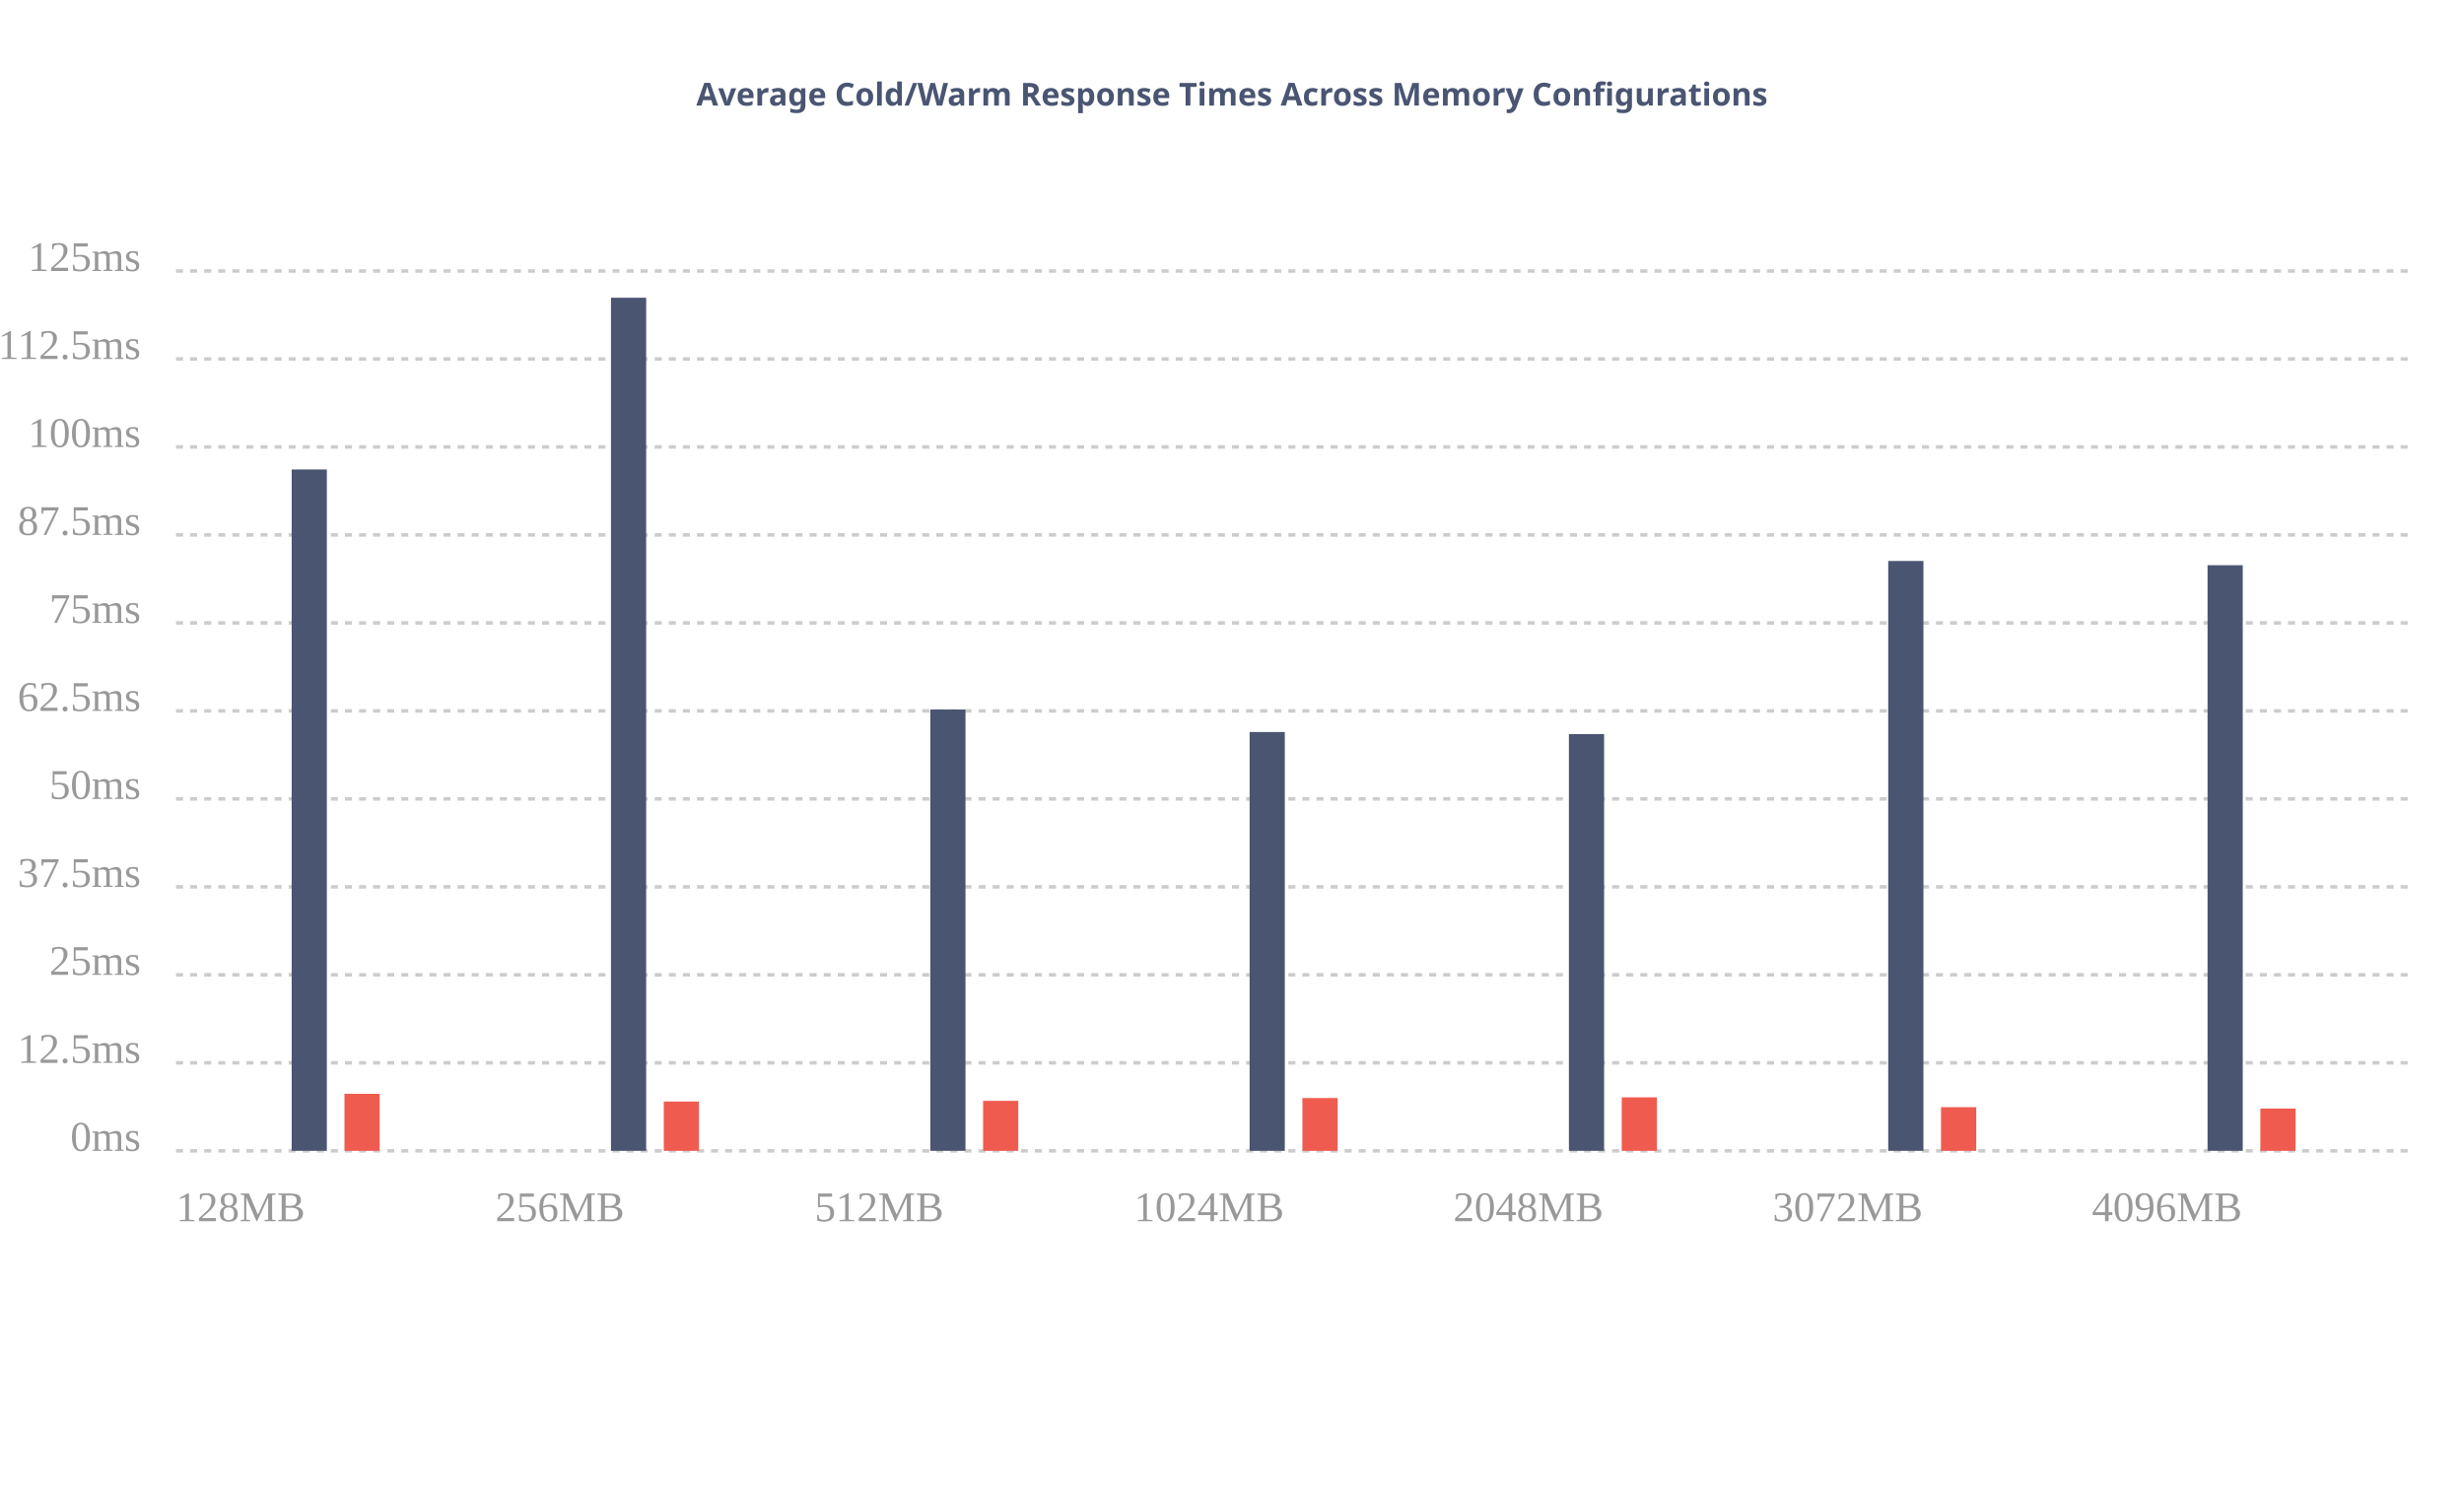
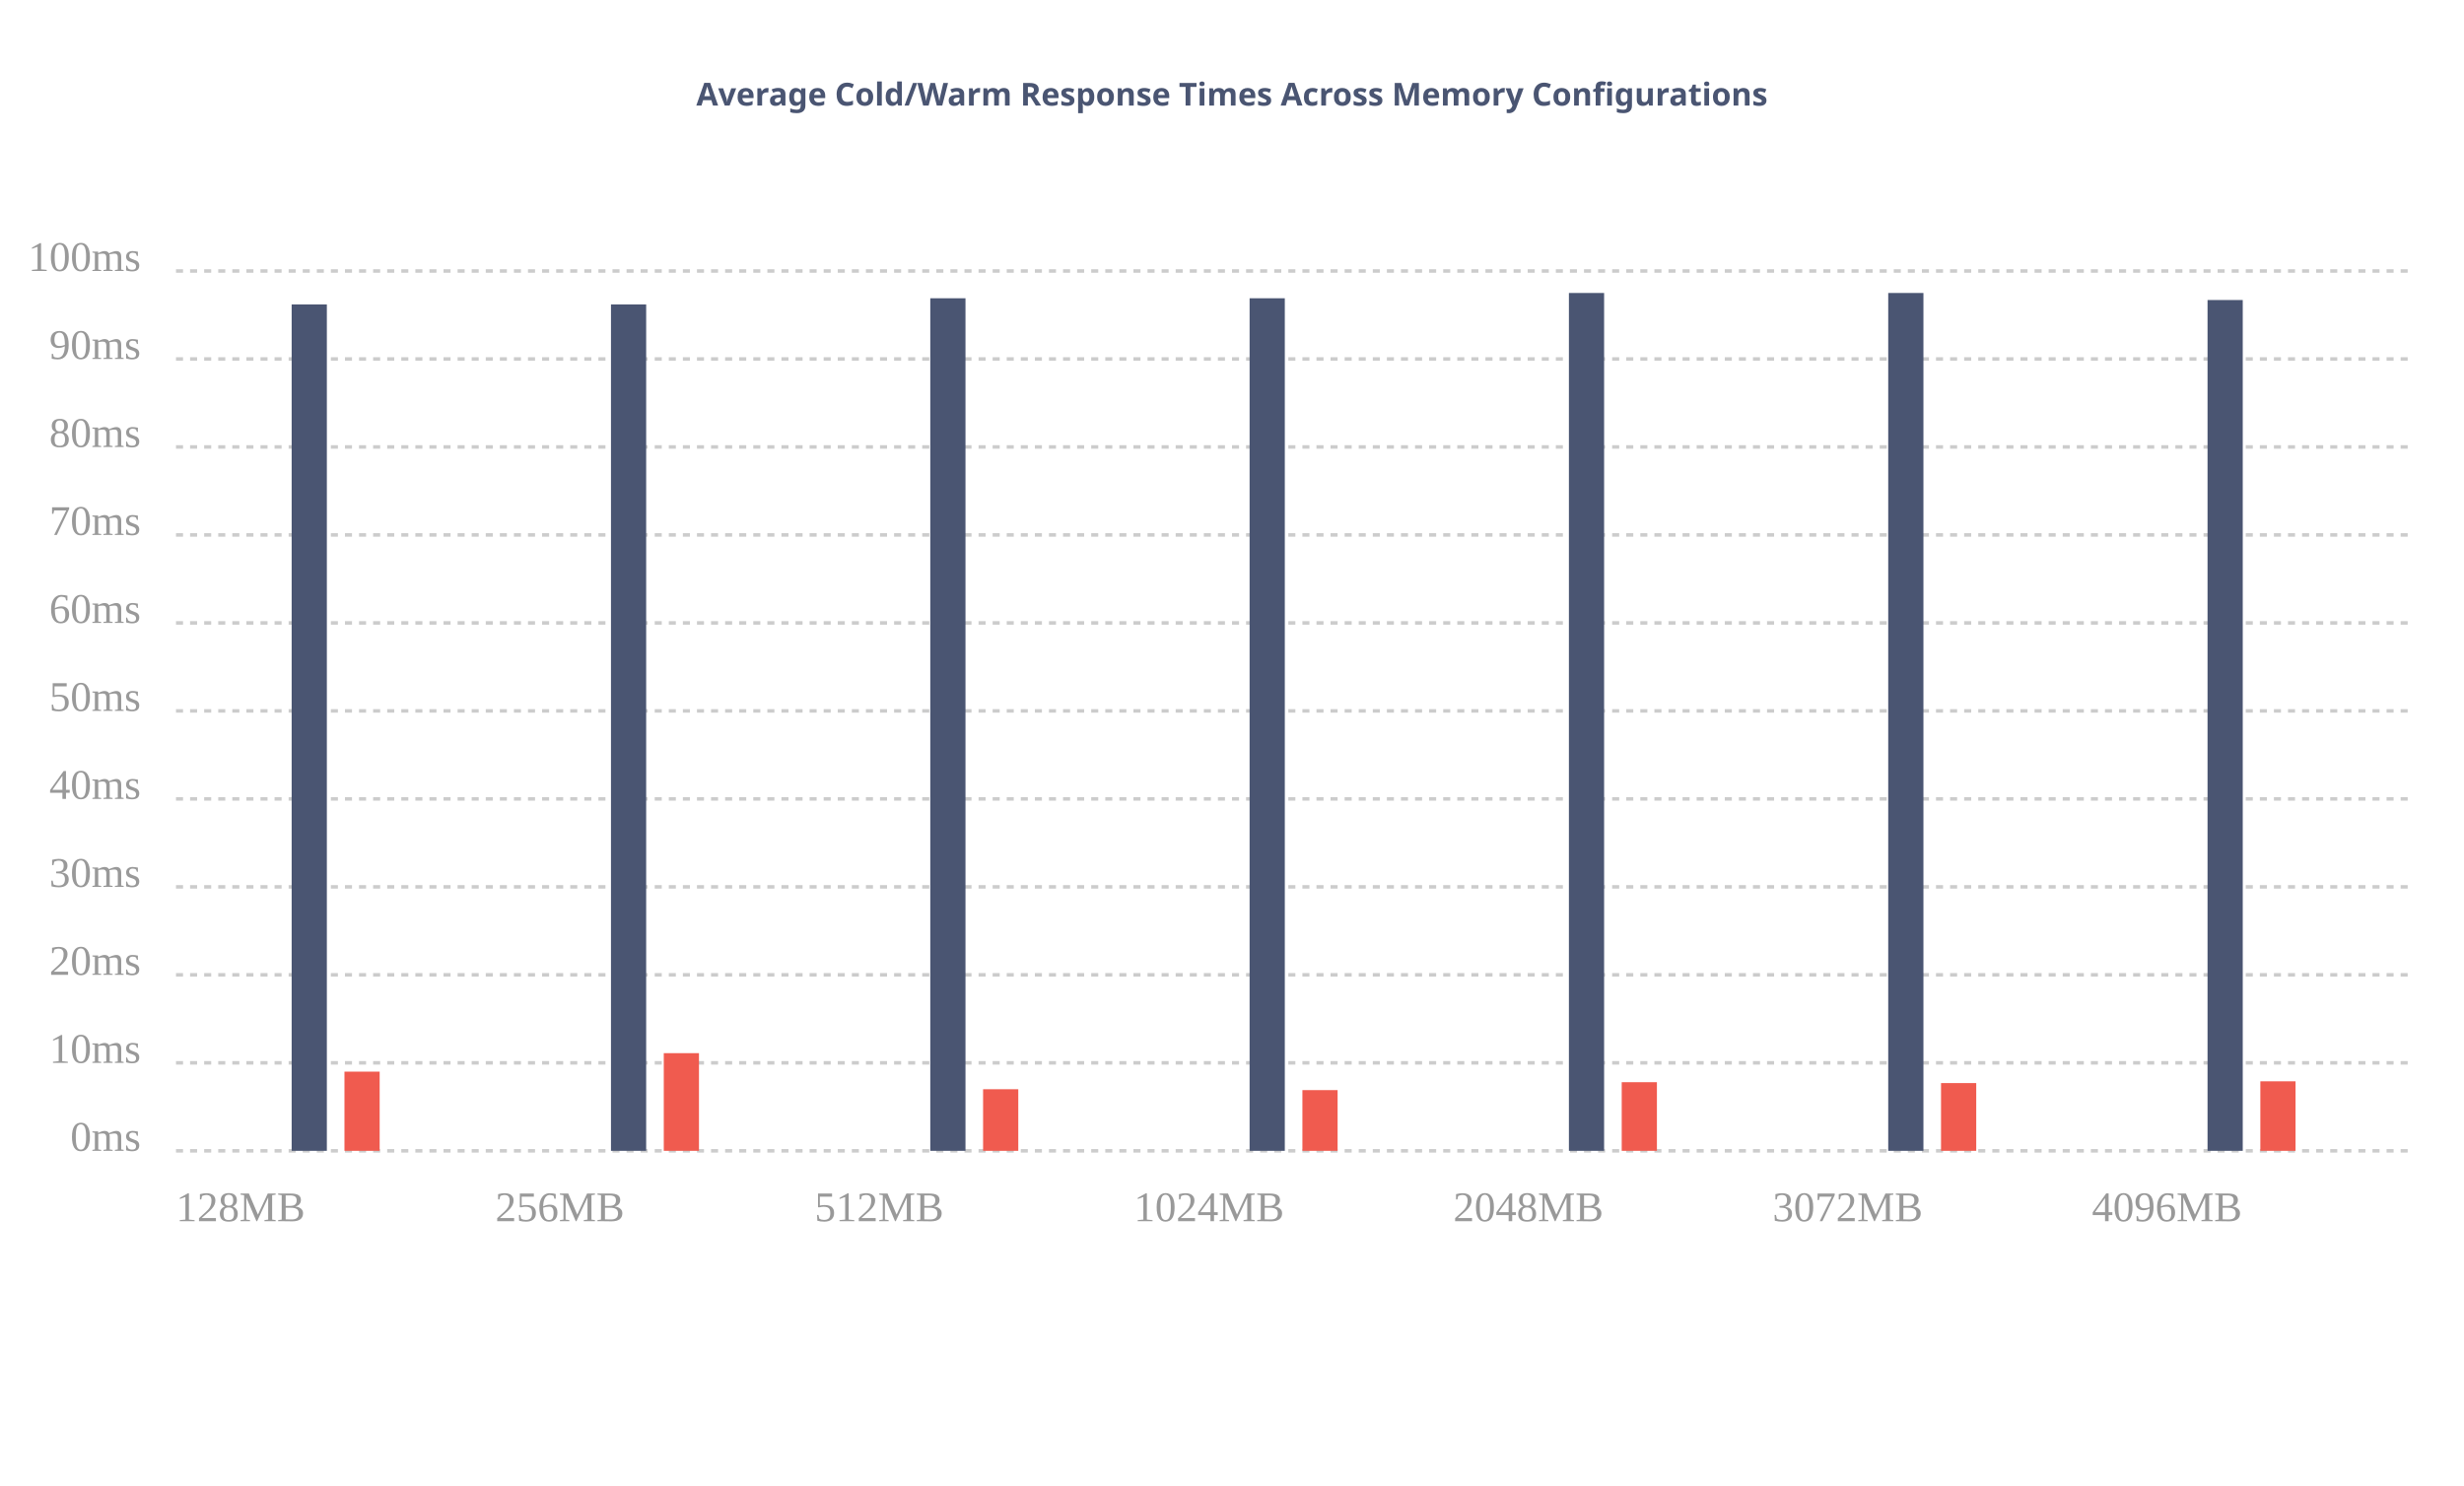
<svg xmlns="http://www.w3.org/2000/svg" xmlns:ns1="http://gionkunz.github.com/chartist-js/ct" width="700" height="422" class="ct-chart-bar">
  <g class="ct-grids" transform="translate(0, 62)">
    <line y1="265" y2="265" x1="50" x2="685" class="ct-grid ct-vertical" style="stroke:rgba(0,0,0,.2);stroke-width:1px;stroke-dasharray:2px" />
    <line y1="240" y2="240" x1="50" x2="685" class="ct-grid ct-vertical" style="stroke:rgba(0,0,0,.2);stroke-width:1px;stroke-dasharray:2px" />
    <line y1="215" y2="215" x1="50" x2="685" class="ct-grid ct-vertical" style="stroke:rgba(0,0,0,.2);stroke-width:1px;stroke-dasharray:2px" />
    <line y1="190" y2="190" x1="50" x2="685" class="ct-grid ct-vertical" style="stroke:rgba(0,0,0,.2);stroke-width:1px;stroke-dasharray:2px" />
    <line y1="165" y2="165" x1="50" x2="685" class="ct-grid ct-vertical" style="stroke:rgba(0,0,0,.2);stroke-width:1px;stroke-dasharray:2px" />
    <line y1="140" y2="140" x1="50" x2="685" class="ct-grid ct-vertical" style="stroke:rgba(0,0,0,.2);stroke-width:1px;stroke-dasharray:2px" />
    <line y1="115" y2="115" x1="50" x2="685" class="ct-grid ct-vertical" style="stroke:rgba(0,0,0,.2);stroke-width:1px;stroke-dasharray:2px" />
    <line y1="90" y2="90" x1="50" x2="685" class="ct-grid ct-vertical" style="stroke:rgba(0,0,0,.2);stroke-width:1px;stroke-dasharray:2px" />
    <line y1="65" y2="65" x1="50" x2="685" class="ct-grid ct-vertical" style="stroke:rgba(0,0,0,.2);stroke-width:1px;stroke-dasharray:2px" />
    <line y1="40" y2="40" x1="50" x2="685" class="ct-grid ct-vertical" style="stroke:rgba(0,0,0,.2);stroke-width:1px;stroke-dasharray:2px" />
    <line y1="15" y2="15" x1="50" x2="685" class="ct-grid ct-vertical" style="stroke:rgba(0,0,0,.2);stroke-width:1px;stroke-dasharray:2px" />
  </g>
  <g transform="translate(0, 62)">
    <g class="ct-series ct-series-a">
-       <line x1="87.857" x2="87.857" y1="265" y2="71.4" class="ct-bar" ns1:value="96.8" style="stroke:#4A5572;fill:none;stroke-width:10px" />
-       <line x1="178.571" x2="178.571" y1="265" y2="22.6" class="ct-bar" ns1:value="121.2" style="stroke:#4A5572;fill:none;stroke-width:10px" />
-       <line x1="269.286" x2="269.286" y1="265" y2="139.6" class="ct-bar" ns1:value="62.7" style="stroke:#4A5572;fill:none;stroke-width:10px" />
-       <line x1="360" x2="360" y1="265" y2="146" class="ct-bar" ns1:value="59.5" style="stroke:#4A5572;fill:none;stroke-width:10px" />
-       <line x1="450.714" x2="450.714" y1="265" y2="146.6" class="ct-bar" ns1:value="59.2" style="stroke:#4A5572;fill:none;stroke-width:10px" />
-       <line x1="541.429" x2="541.429" y1="265" y2="97.4" class="ct-bar" ns1:value="83.8" style="stroke:#4A5572;fill:none;stroke-width:10px" />
-       <line x1="632.143" x2="632.143" y1="265" y2="98.6" class="ct-bar" ns1:value="83.2" style="stroke:#4A5572;fill:none;stroke-width:10px" />
+       <line x1="87.857" x2="87.857" y1="265" y2="24.5" class="ct-bar" ns1:value="96.2" style="stroke:#4A5572;fill:none;stroke-width:10px" />
+       <line x1="178.571" x2="178.571" y1="265" y2="24.5" class="ct-bar" ns1:value="96.2" style="stroke:#4A5572;fill:none;stroke-width:10px" />
+       <line x1="269.286" x2="269.286" y1="265" y2="22.75" class="ct-bar" ns1:value="96.9" style="stroke:#4A5572;fill:none;stroke-width:10px" />
+       <line x1="360" x2="360" y1="265" y2="22.75" class="ct-bar" ns1:value="96.9" style="stroke:#4A5572;fill:none;stroke-width:10px" />
+       <line x1="450.714" x2="450.714" y1="265" y2="21.25" class="ct-bar" ns1:value="97.5" style="stroke:#4A5572;fill:none;stroke-width:10px" />
+       <line x1="541.429" x2="541.429" y1="265" y2="21.25" class="ct-bar" ns1:value="97.5" style="stroke:#4A5572;fill:none;stroke-width:10px" />
+       <line x1="632.143" x2="632.143" y1="265" y2="23.25" class="ct-bar" ns1:value="96.7" style="stroke:#4A5572;fill:none;stroke-width:10px" />
    </g>
    <g class="ct-series ct-series-b">
-       <line x1="102.857" x2="102.857" y1="265" y2="248.8" class="ct-bar" ns1:value="8.1" style="stroke:rgb(240,91,79);fill:none;stroke-width:10px" />
-       <line x1="193.571" x2="193.571" y1="265" y2="251" class="ct-bar" ns1:value="7" style="stroke:rgb(240,91,79);fill:none;stroke-width:10px" />
-       <line x1="284.286" x2="284.286" y1="265" y2="250.8" class="ct-bar" ns1:value="7.1" style="stroke:rgb(240,91,79);fill:none;stroke-width:10px" />
-       <line x1="375" x2="375" y1="265" y2="250" class="ct-bar" ns1:value="7.5" style="stroke:rgb(240,91,79);fill:none;stroke-width:10px" />
-       <line x1="465.714" x2="465.714" y1="265" y2="249.8" class="ct-bar" ns1:value="7.6" style="stroke:rgb(240,91,79);fill:none;stroke-width:10px" />
-       <line x1="556.429" x2="556.429" y1="265" y2="252.6" class="ct-bar" ns1:value="6.2" style="stroke:rgb(240,91,79);fill:none;stroke-width:10px" />
-       <line x1="647.143" x2="647.143" y1="265" y2="253" class="ct-bar" ns1:value="6" style="stroke:rgb(240,91,79);fill:none;stroke-width:10px" />
+       <line x1="102.857" x2="102.857" y1="265" y2="242.5" class="ct-bar" ns1:value="9" style="stroke:rgb(240,91,79);fill:none;stroke-width:10px" />
+       <line x1="193.571" x2="193.571" y1="265" y2="237.25" class="ct-bar" ns1:value="11.1" style="stroke:rgb(240,91,79);fill:none;stroke-width:10px" />
+       <line x1="284.286" x2="284.286" y1="265" y2="247.5" class="ct-bar" ns1:value="7" style="stroke:rgb(240,91,79);fill:none;stroke-width:10px" />
+       <line x1="375" x2="375" y1="265" y2="247.75" class="ct-bar" ns1:value="6.9" style="stroke:rgb(240,91,79);fill:none;stroke-width:10px" />
+       <line x1="465.714" x2="465.714" y1="265" y2="245.5" class="ct-bar" ns1:value="7.8" style="stroke:rgb(240,91,79);fill:none;stroke-width:10px" />
+       <line x1="556.429" x2="556.429" y1="265" y2="245.75" class="ct-bar" ns1:value="7.7" style="stroke:rgb(240,91,79);fill:none;stroke-width:10px" />
+       <line x1="647.143" x2="647.143" y1="265" y2="245.25" class="ct-bar" ns1:value="7.9" style="stroke:rgb(240,91,79);fill:none;stroke-width:10px" />
    </g>
  </g>
  <g class="ct-labels" transform="translate(0, 62)">
    <text x="50" y="285" width="90.714" height="20" class="ct-label ct-horizontal ct-end" style="text-anchor:start;text-align:left;justify-content:center;display:block;fill:rgba(0,0,0,.4);color:rgba(0,0,0,.4);font-size:12px;line-height:1">128MB</text>
    <text x="140.714" y="285" width="90.714" height="20" class="ct-label ct-horizontal ct-end" style="text-anchor:start;text-align:left;justify-content:center;display:block;fill:rgba(0,0,0,.4);color:rgba(0,0,0,.4);font-size:12px;line-height:1">256MB</text>
    <text x="231.429" y="285" width="90.714" height="20" class="ct-label ct-horizontal ct-end" style="text-anchor:start;text-align:left;justify-content:center;display:block;fill:rgba(0,0,0,.4);color:rgba(0,0,0,.4);font-size:12px;line-height:1">512MB</text>
    <text x="322.143" y="285" width="90.714" height="20" class="ct-label ct-horizontal ct-end" style="text-anchor:start;text-align:left;justify-content:center;display:block;fill:rgba(0,0,0,.4);color:rgba(0,0,0,.4);font-size:12px;line-height:1">1024MB</text>
    <text x="412.857" y="285" width="90.714" height="20" class="ct-label ct-horizontal ct-end" style="text-anchor:start;text-align:left;justify-content:center;display:block;fill:rgba(0,0,0,.4);color:rgba(0,0,0,.4);font-size:12px;line-height:1">2048MB</text>
    <text x="503.571" y="285" width="90.714" height="20" class="ct-label ct-horizontal ct-end" style="text-anchor:start;text-align:left;justify-content:center;display:block;fill:rgba(0,0,0,.4);color:rgba(0,0,0,.4);font-size:12px;line-height:1">3072MB</text>
    <text x="594.286" y="285" width="90.714" height="20" class="ct-label ct-horizontal ct-end" style="text-anchor:start;text-align:left;justify-content:center;display:block;fill:rgba(0,0,0,.4);color:rgba(0,0,0,.4);font-size:12px;line-height:1">4096MB</text>
    <text y="265" x="40" height="25" width="30" class="ct-label ct-vertical ct-start" style="text-anchor:end;text-align:right;display:block;fill:rgba(0,0,0,.4);color:rgba(0,0,0,.4);font-size:12px;line-height:1">0ms</text>
-     <text y="240" x="40" height="25" width="30" class="ct-label ct-vertical ct-start" style="text-anchor:end;text-align:right;display:block;fill:rgba(0,0,0,.4);color:rgba(0,0,0,.4);font-size:12px;line-height:1">12.5ms</text>
-     <text y="215" x="40" height="25" width="30" class="ct-label ct-vertical ct-start" style="text-anchor:end;text-align:right;display:block;fill:rgba(0,0,0,.4);color:rgba(0,0,0,.4);font-size:12px;line-height:1">25ms</text>
-     <text y="190" x="40" height="25" width="30" class="ct-label ct-vertical ct-start" style="text-anchor:end;text-align:right;display:block;fill:rgba(0,0,0,.4);color:rgba(0,0,0,.4);font-size:12px;line-height:1">37.5ms</text>
-     <text y="165" x="40" height="25" width="30" class="ct-label ct-vertical ct-start" style="text-anchor:end;text-align:right;display:block;fill:rgba(0,0,0,.4);color:rgba(0,0,0,.4);font-size:12px;line-height:1">50ms</text>
-     <text y="140" x="40" height="25" width="30" class="ct-label ct-vertical ct-start" style="text-anchor:end;text-align:right;display:block;fill:rgba(0,0,0,.4);color:rgba(0,0,0,.4);font-size:12px;line-height:1">62.5ms</text>
-     <text y="115" x="40" height="25" width="30" class="ct-label ct-vertical ct-start" style="text-anchor:end;text-align:right;display:block;fill:rgba(0,0,0,.4);color:rgba(0,0,0,.4);font-size:12px;line-height:1">75ms</text>
-     <text y="90" x="40" height="25" width="30" class="ct-label ct-vertical ct-start" style="text-anchor:end;text-align:right;display:block;fill:rgba(0,0,0,.4);color:rgba(0,0,0,.4);font-size:12px;line-height:1">87.5ms</text>
-     <text y="65" x="40" height="25" width="30" class="ct-label ct-vertical ct-start" style="text-anchor:end;text-align:right;display:block;fill:rgba(0,0,0,.4);color:rgba(0,0,0,.4);font-size:12px;line-height:1">100ms</text>
-     <text y="40" x="40" height="25" width="30" class="ct-label ct-vertical ct-start" style="text-anchor:end;text-align:right;display:block;fill:rgba(0,0,0,.4);color:rgba(0,0,0,.4);font-size:12px;line-height:1">112.5ms</text>
-     <text y="15" x="40" height="30" width="30" class="ct-label ct-vertical ct-start" style="text-anchor:end;text-align:right;display:block;fill:rgba(0,0,0,.4);color:rgba(0,0,0,.4);font-size:12px;line-height:1">125ms</text>
+     <text y="240" x="40" height="25" width="30" class="ct-label ct-vertical ct-start" style="text-anchor:end;text-align:right;display:block;fill:rgba(0,0,0,.4);color:rgba(0,0,0,.4);font-size:12px;line-height:1">10ms</text>
+     <text y="215" x="40" height="25" width="30" class="ct-label ct-vertical ct-start" style="text-anchor:end;text-align:right;display:block;fill:rgba(0,0,0,.4);color:rgba(0,0,0,.4);font-size:12px;line-height:1">20ms</text>
+     <text y="190" x="40" height="25" width="30" class="ct-label ct-vertical ct-start" style="text-anchor:end;text-align:right;display:block;fill:rgba(0,0,0,.4);color:rgba(0,0,0,.4);font-size:12px;line-height:1">30ms</text>
+     <text y="165" x="40" height="25" width="30" class="ct-label ct-vertical ct-start" style="text-anchor:end;text-align:right;display:block;fill:rgba(0,0,0,.4);color:rgba(0,0,0,.4);font-size:12px;line-height:1">40ms</text>
+     <text y="140" x="40" height="25" width="30" class="ct-label ct-vertical ct-start" style="text-anchor:end;text-align:right;display:block;fill:rgba(0,0,0,.4);color:rgba(0,0,0,.4);font-size:12px;line-height:1">50ms</text>
+     <text y="115" x="40" height="25" width="30" class="ct-label ct-vertical ct-start" style="text-anchor:end;text-align:right;display:block;fill:rgba(0,0,0,.4);color:rgba(0,0,0,.4);font-size:12px;line-height:1">60ms</text>
+     <text y="90" x="40" height="25" width="30" class="ct-label ct-vertical ct-start" style="text-anchor:end;text-align:right;display:block;fill:rgba(0,0,0,.4);color:rgba(0,0,0,.4);font-size:12px;line-height:1">70ms</text>
+     <text y="65" x="40" height="25" width="30" class="ct-label ct-vertical ct-start" style="text-anchor:end;text-align:right;display:block;fill:rgba(0,0,0,.4);color:rgba(0,0,0,.4);font-size:12px;line-height:1">80ms</text>
+     <text y="40" x="40" height="25" width="30" class="ct-label ct-vertical ct-start" style="text-anchor:end;text-align:right;display:block;fill:rgba(0,0,0,.4);color:rgba(0,0,0,.4);font-size:12px;line-height:1">90ms</text>
+     <text y="15" x="40" height="30" width="30" class="ct-label ct-vertical ct-start" style="text-anchor:end;text-align:right;display:block;fill:rgba(0,0,0,.4);color:rgba(0,0,0,.4);font-size:12px;line-height:1">100ms</text>
  </g>
  <text x="350" y="30" height="50" font-size="9px" font-family="Verdana" font-weight="bold" fill="#4A5572" text-anchor="middle" role="caption">Average Cold/Warm Response Times Across Memory Configurations</text>
  <text x="350" y="57.2" height="12" font-size="6px" font-family="Verdana" font-weight="bold" fill="indianred" text-anchor="middle" />
</svg>
